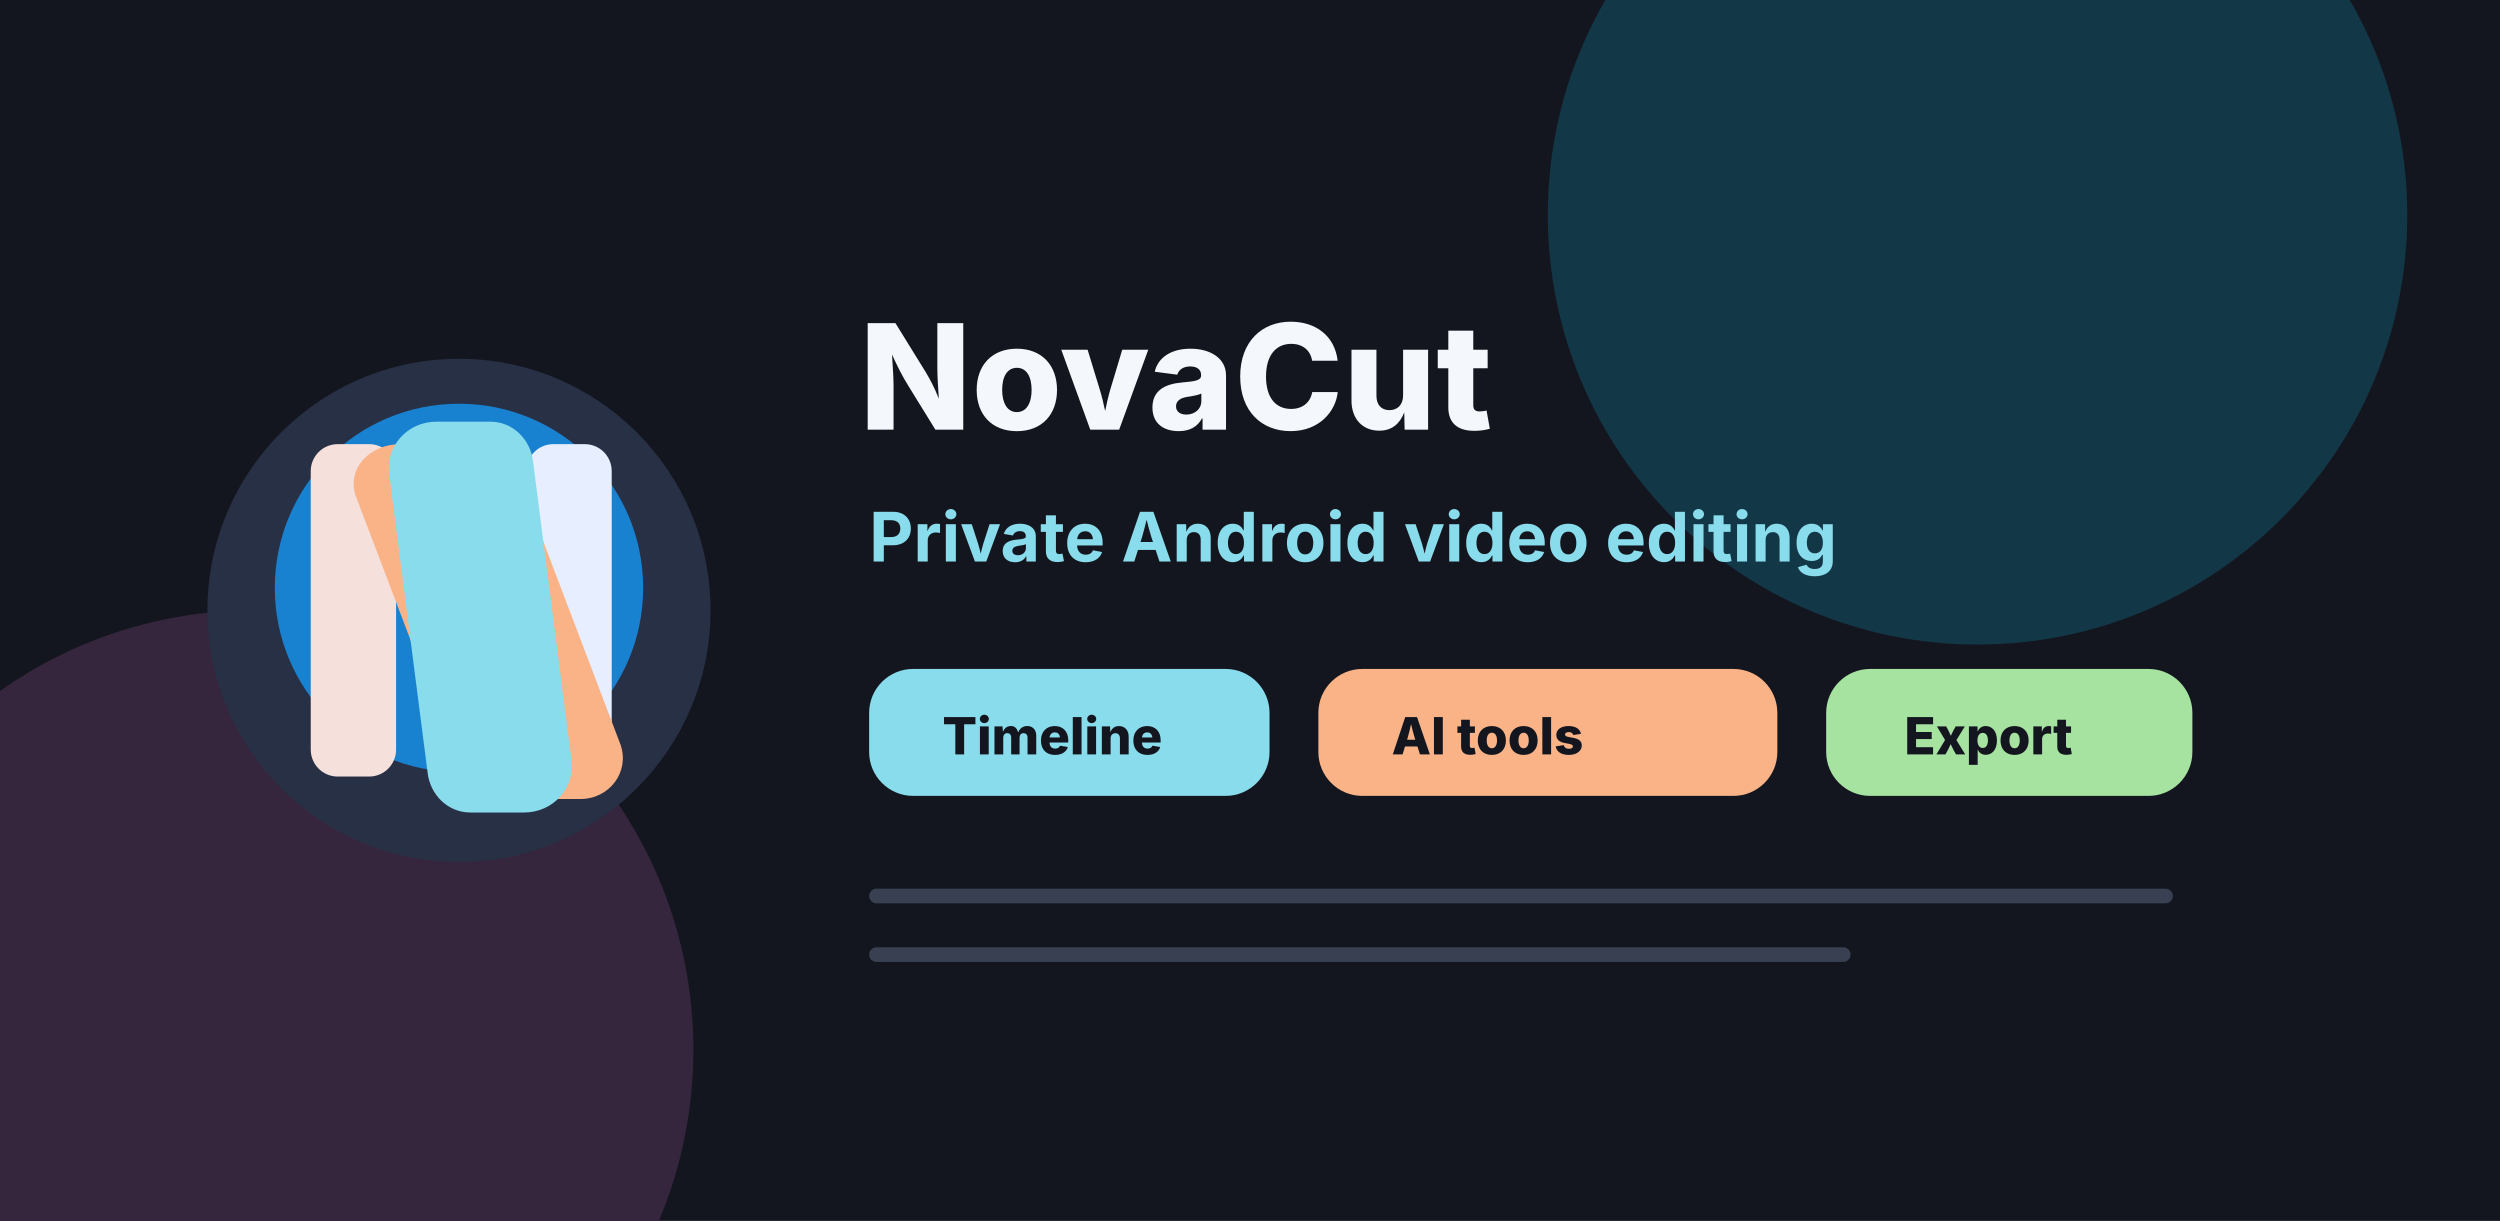
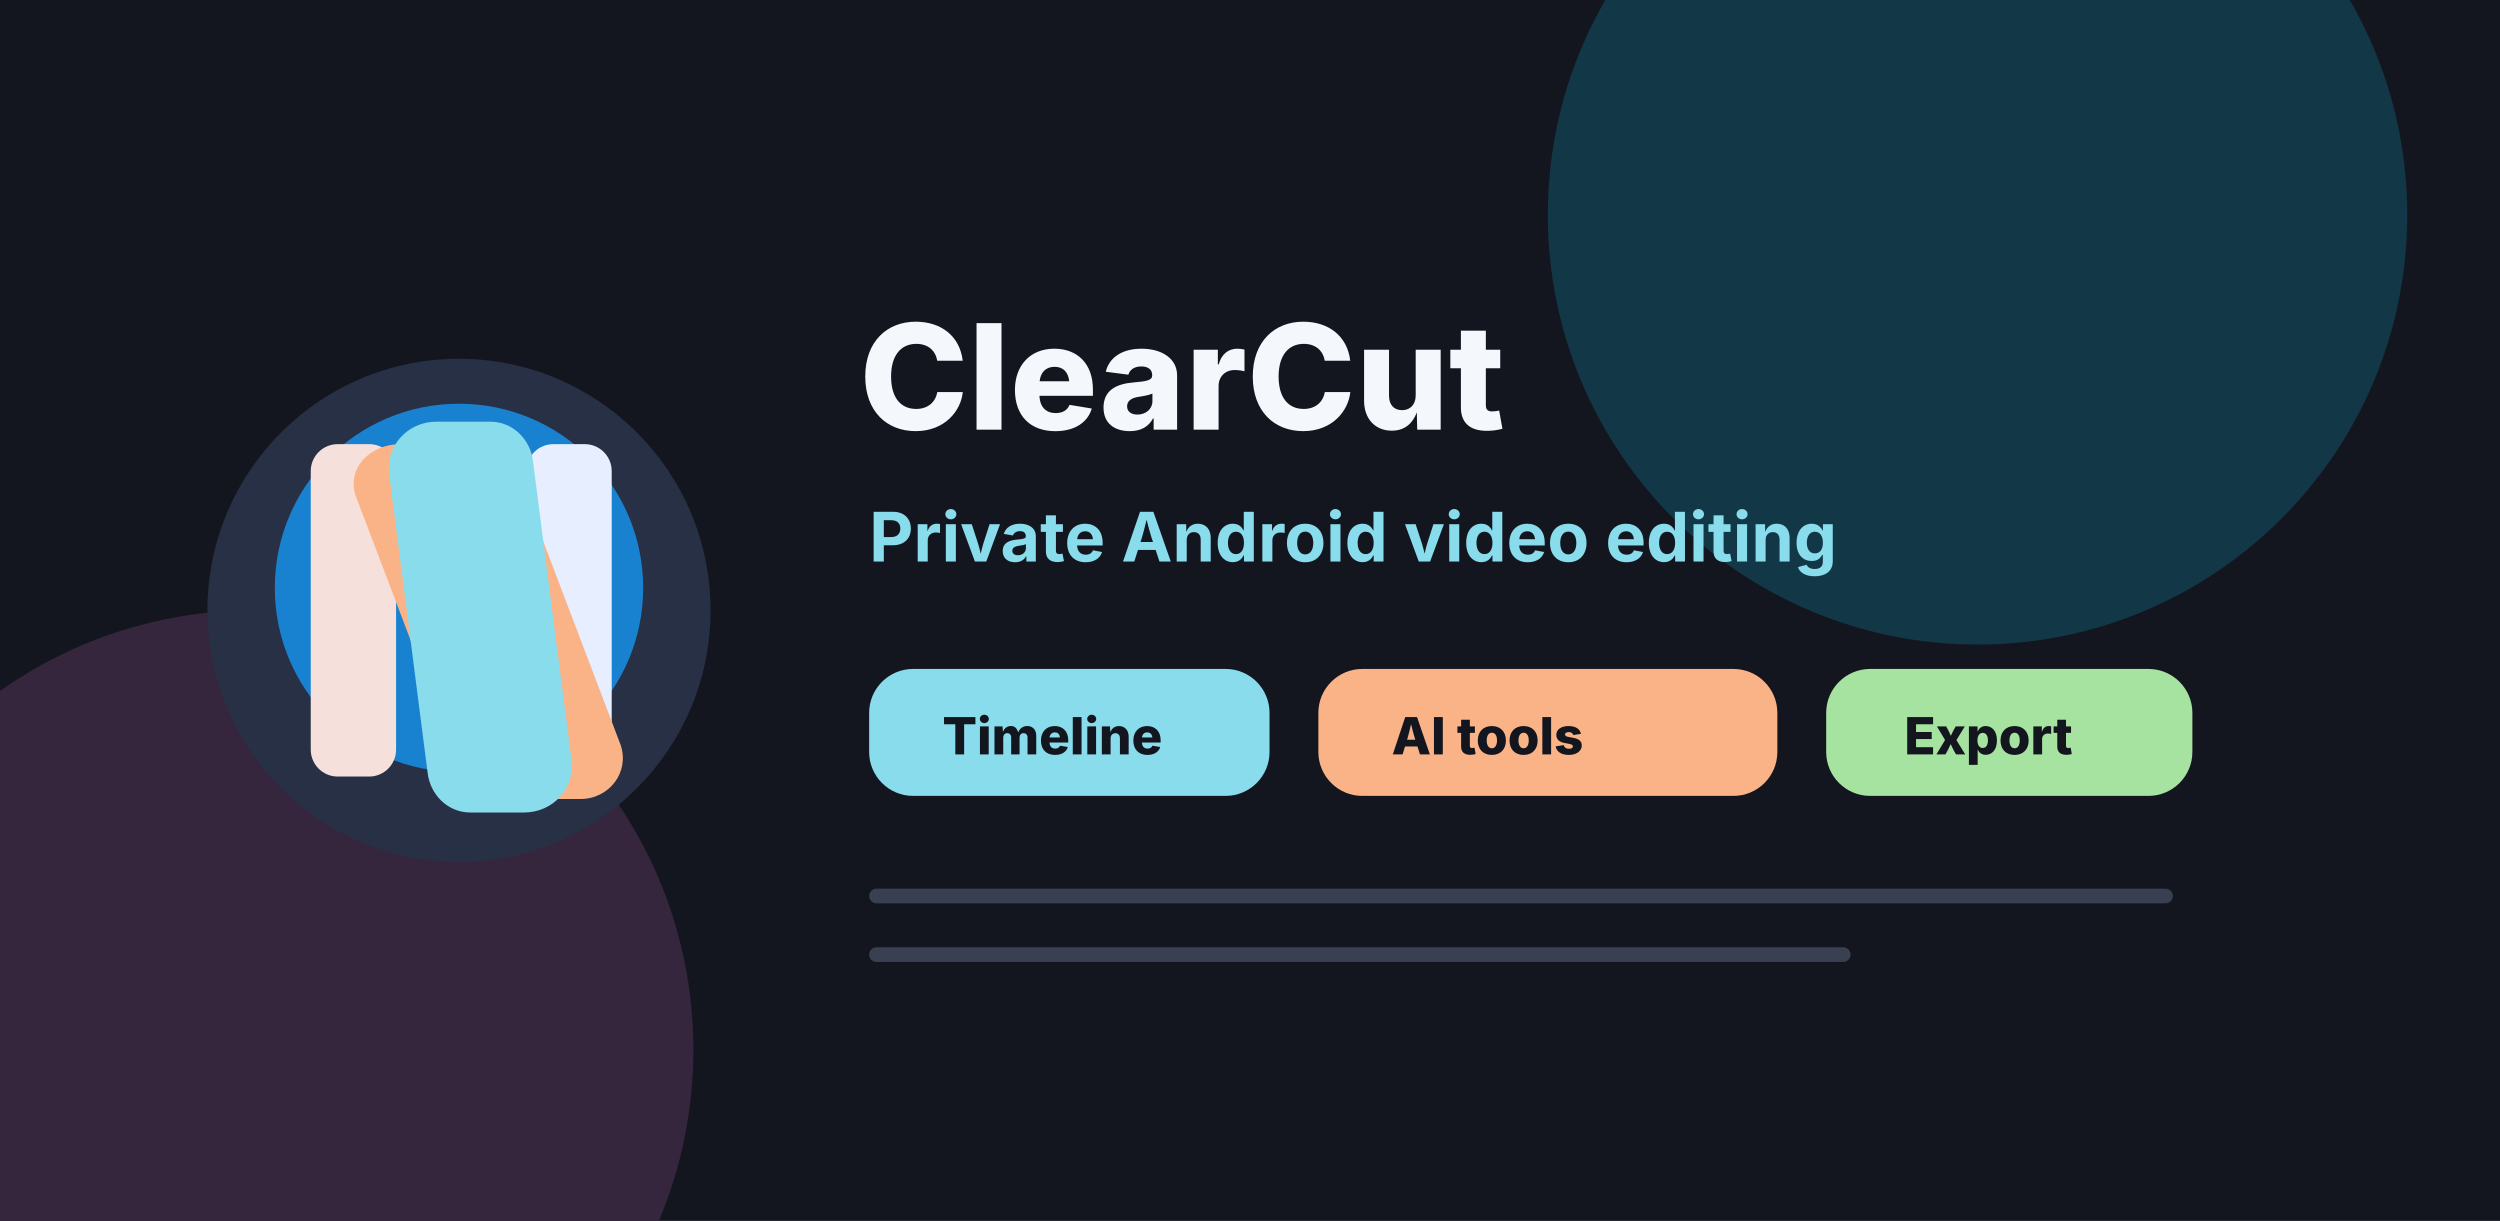
<svg xmlns="http://www.w3.org/2000/svg" width="1024" height="500" viewBox="0 0 1024 500">
  <rect width="1024" height="500" fill="#14161f" />
  <rect x="0" y="0" width="1024" height="500" rx="0" fill="#14161f" />
  <circle cx="810" cy="88" r="176" fill="#123848" />
  <circle cx="104" cy="430" r="180" fill="#35263d" />
  <g transform="translate(79.44,141.44) scale(0.92)">
    <circle cx="118" cy="118" r="112" fill="#273044" />
    <circle cx="118" cy="108" r="82" fill="#1889dceb" />
    <rect x="52" y="44" width="38" height="148" rx="12" fill="#f5e0dc" />
    <rect x="148" y="44" width="38" height="148" rx="12" fill="#e6eeff" />
    <path d="M92 44 H126 C134 44 141 49 144 57 L190 178 C194 190 185 202 172 202 H137 C128 202 121 196 118 188 L72 67 C68 55 78 44 92 44 Z" fill="#fab387" />
    <path d="M108 34 H132 C142 34 150 42 151 52 L168 184 C170 197 160 208 147 208 H123 C113 208 105 200 104 190 L87 58 C85 45 95 34 108 34 Z" fill="#89dceb" />
  </g>
-   <text x="352" y="176" fill="#f4f7fb" font-family="Inter,Segoe UI,Arial,sans-serif" font-size="60" font-weight="800">NovaCut</text>
+   <text x="352" y="176" fill="#f4f7fb" font-family="Inter,Segoe UI,Arial,sans-serif" font-size="60" font-weight="800">ClearCut</text>
  <text x="356" y="230" fill="#89dceb" font-family="Inter,Segoe UI,Arial,sans-serif" font-size="28" font-weight="700">Private Android video editing</text>
  <rect x="356" y="274" width="164" height="52" rx="18" fill="#89dceb" />
  <rect x="540" y="274" width="188" height="52" rx="18" fill="#fab387" />
  <rect x="748" y="274" width="150" height="52" rx="18" fill="#a6e3a1" />
  <text x="386" y="309" fill="#14161f" font-family="Inter,Segoe UI,Arial,sans-serif" font-size="21" font-weight="800">Timeline</text>
  <text x="570" y="309" fill="#14161f" font-family="Inter,Segoe UI,Arial,sans-serif" font-size="21" font-weight="800">AI tools</text>
  <text x="780" y="309" fill="#14161f" font-family="Inter,Segoe UI,Arial,sans-serif" font-size="21" font-weight="800">Export</text>
  <rect x="356" y="364" width="534" height="6" rx="3" fill="#384052" />
  <rect x="356" y="388" width="402" height="6" rx="3" fill="#384052" />
</svg>
